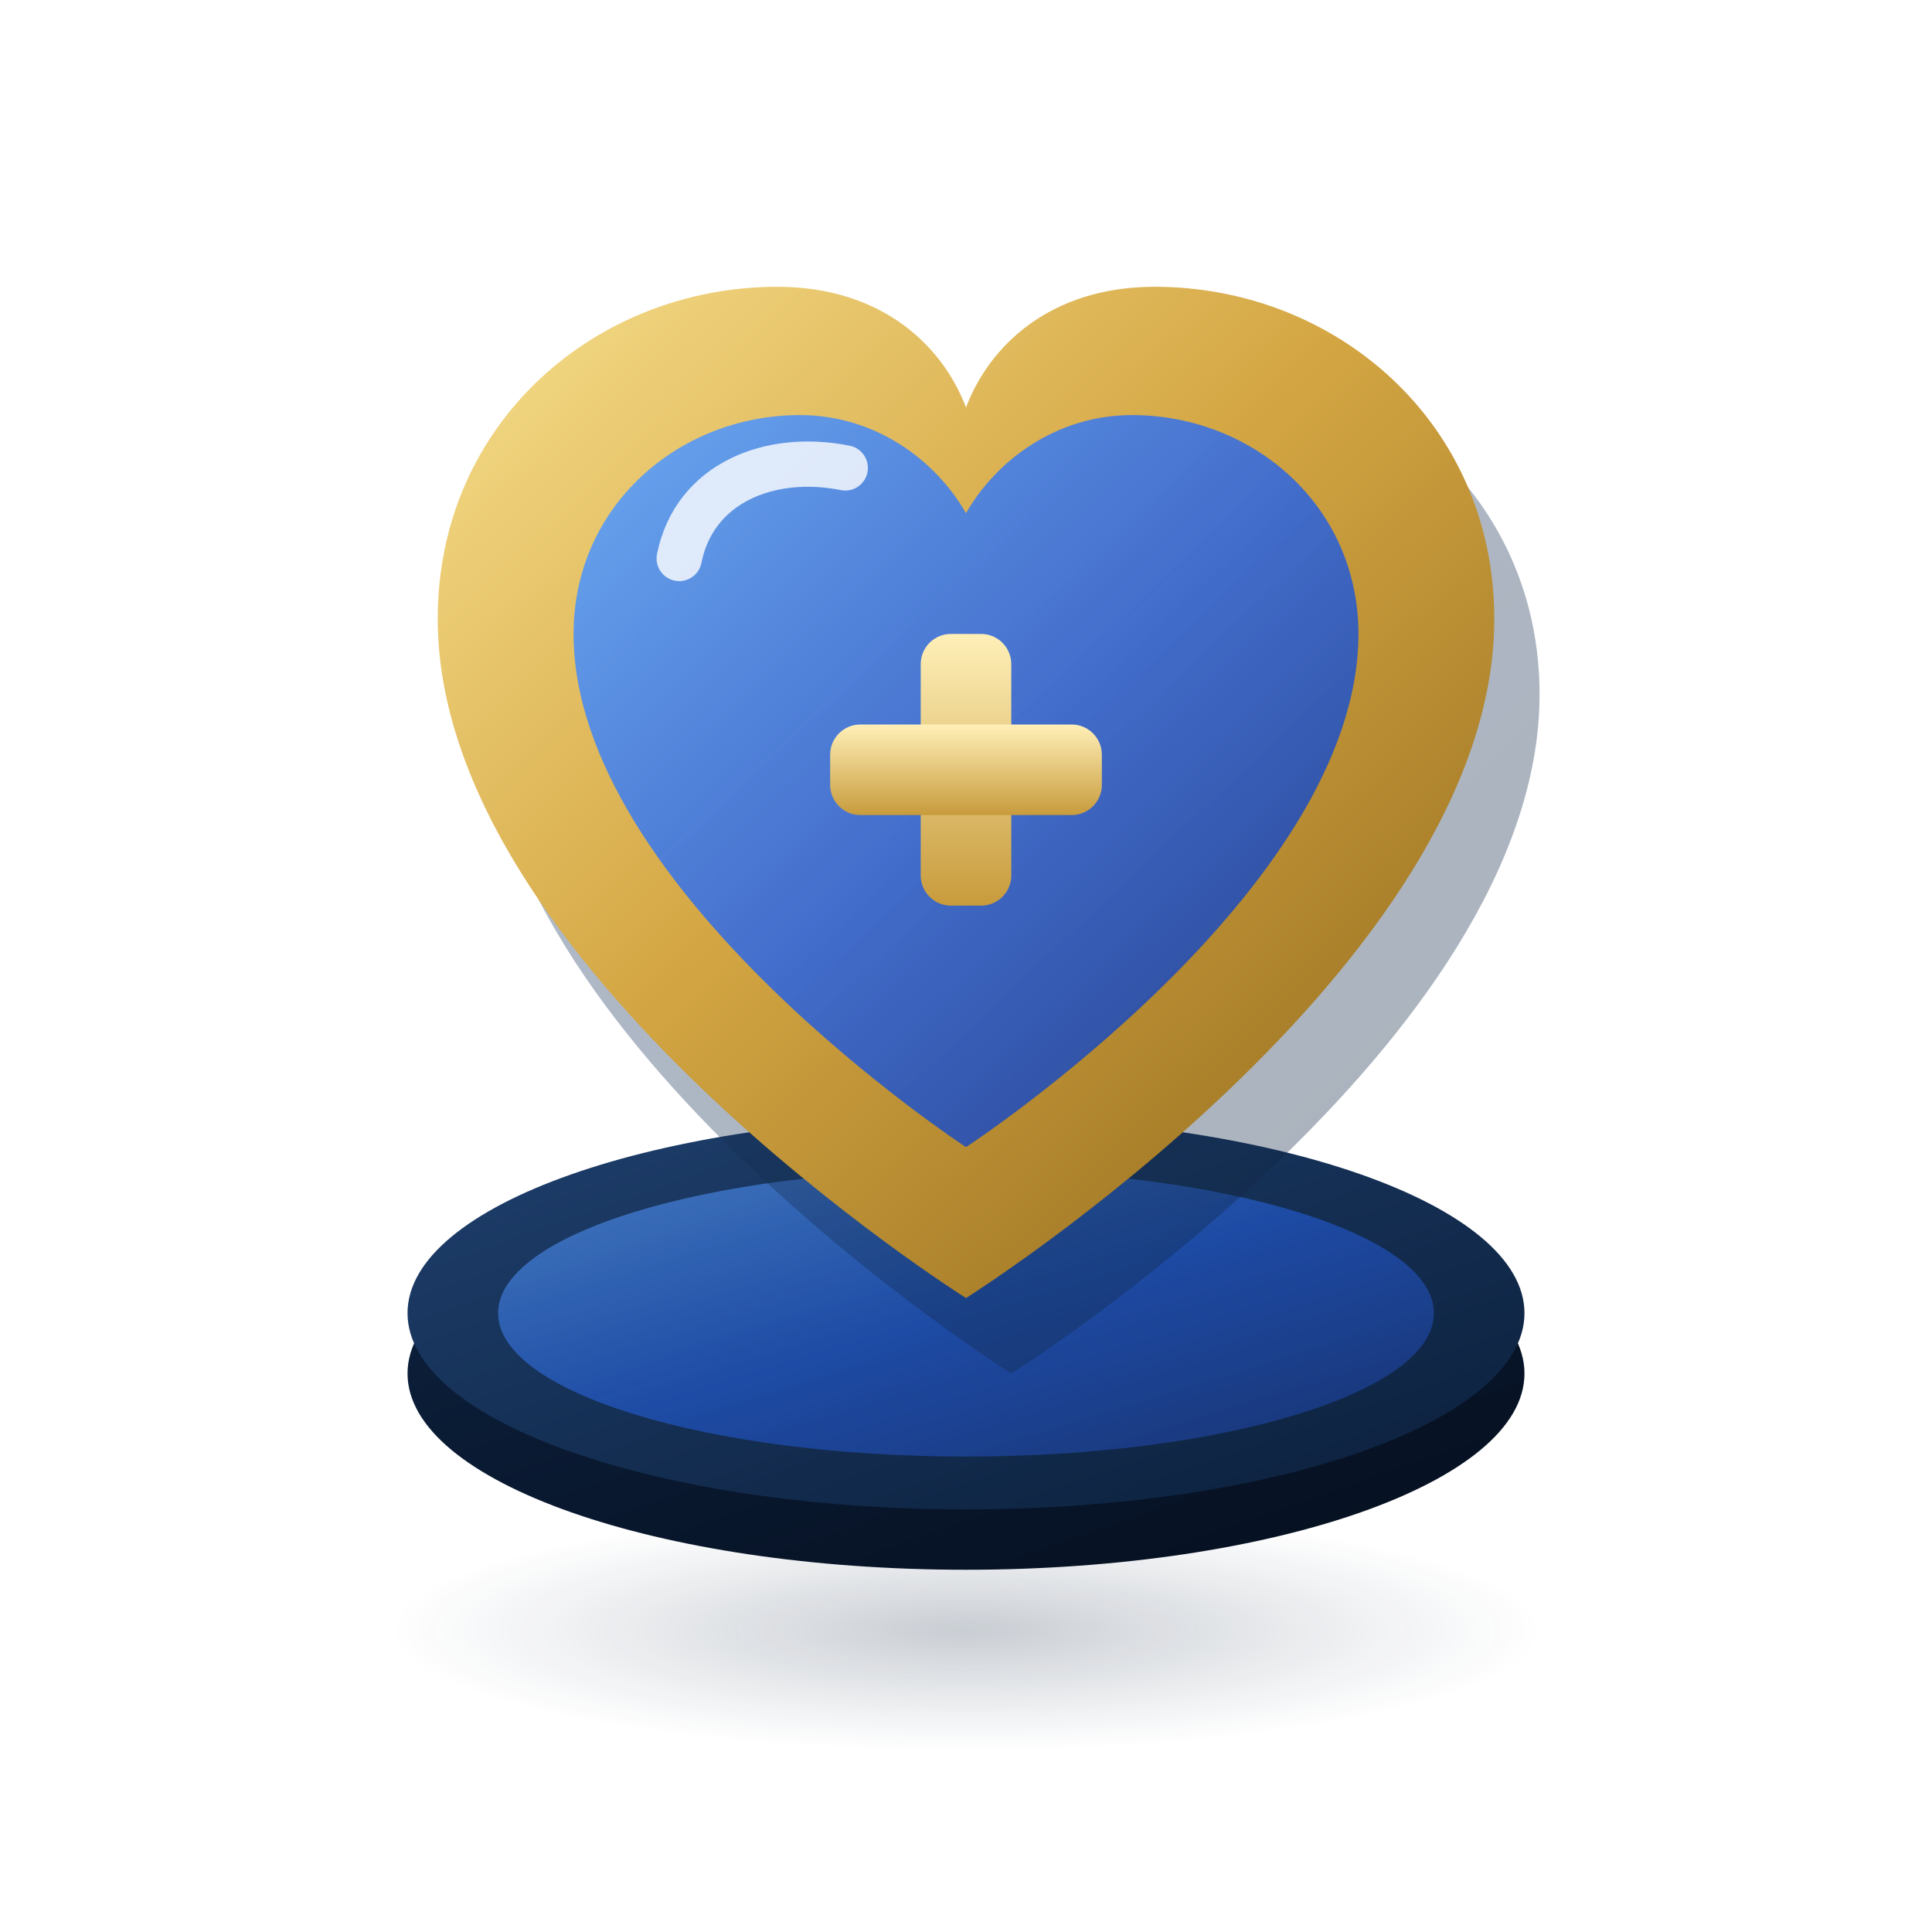
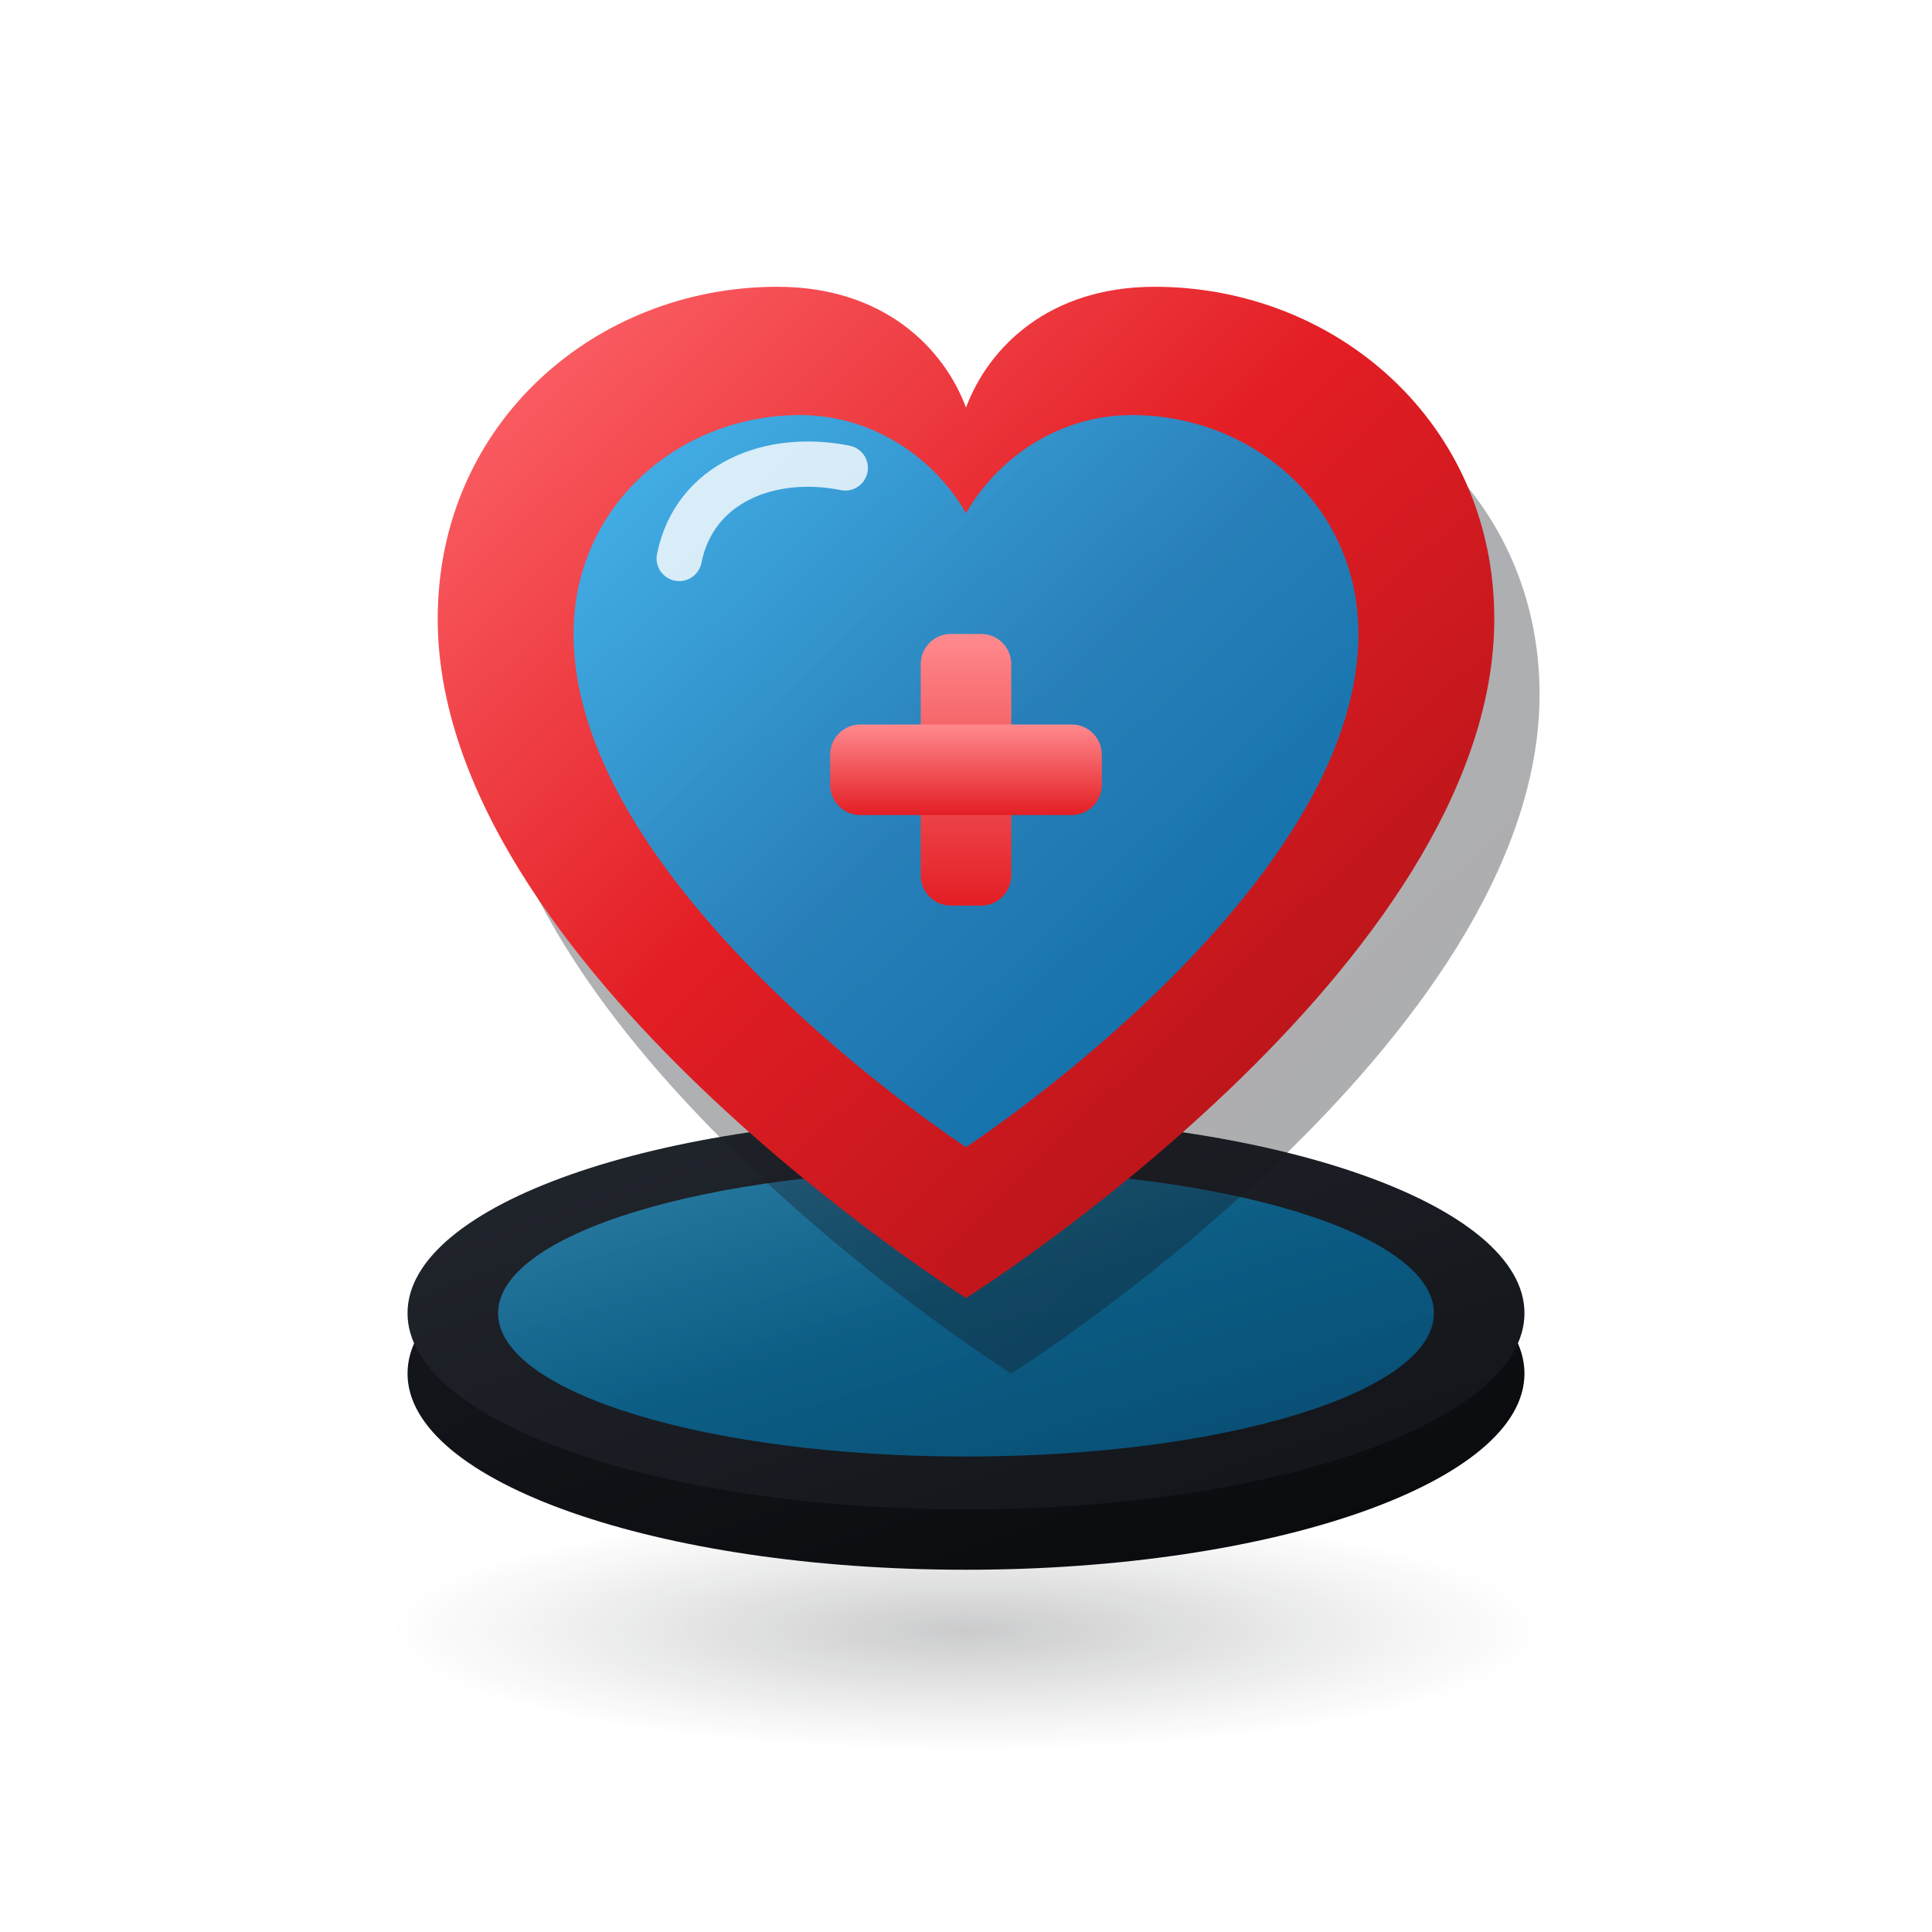
<svg xmlns="http://www.w3.org/2000/svg" viewBox="0 0 256 256">
  <defs>
    <linearGradient id="navyTop" x1="0%" y1="0%" x2="100%" y2="100%">
-       <stop offset="0%" stop-color="#1E3F6D" />
-       <stop offset="100%" stop-color="#0B1F3A" />
+       <stop offset="0%" stop-color="#22262E" />
+       <stop offset="100%" stop-color="#111317" />
    </linearGradient>
    <linearGradient id="navySide" x1="0%" y1="0%" x2="0%" y2="100%">
-       <stop offset="0%" stop-color="#132D52" />
-       <stop offset="100%" stop-color="#061224" />
+       <stop offset="0%" stop-color="#1B1E24" />
+       <stop offset="100%" stop-color="#090B0E" />
    </linearGradient>
    <linearGradient id="navyDark" x1="0%" y1="0%" x2="100%" y2="100%">
-       <stop offset="0%" stop-color="#0D2240" />
-       <stop offset="100%" stop-color="#050E1D" />
+       <stop offset="0%" stop-color="#16191F" />
+       <stop offset="100%" stop-color="#08090C" />
    </linearGradient>
    <linearGradient id="glassBlue" x1="0%" y1="0%" x2="100%" y2="100%">
-       <stop offset="0%" stop-color="#60A5FA" stop-opacity="0.92" />
-       <stop offset="50%" stop-color="#2563EB" stop-opacity="0.82" />
-       <stop offset="100%" stop-color="#1E3A8A" stop-opacity="0.95" />
+       <stop offset="0%" stop-color="#38BDF8" stop-opacity="0.92" />
+       <stop offset="50%" stop-color="#0095DA" stop-opacity="0.82" />
+       <stop offset="100%" stop-color="#0069A3" stop-opacity="0.95" />
    </linearGradient>
    <linearGradient id="glassShine" x1="0%" y1="0%" x2="0%" y2="100%">
      <stop offset="0%" stop-color="#FFFFFF" stop-opacity="0.65" />
      <stop offset="100%" stop-color="#FFFFFF" stop-opacity="0.0" />
    </linearGradient>
    <linearGradient id="gold" x1="0%" y1="0%" x2="100%" y2="100%">
-       <stop offset="0%" stop-color="#F7DF8D" />
-       <stop offset="45%" stop-color="#D4A643" />
-       <stop offset="100%" stop-color="#8B6418" />
+       <stop offset="0%" stop-color="#FF6B70" />
+       <stop offset="45%" stop-color="#E31E24" />
+       <stop offset="100%" stop-color="#A31015" />
    </linearGradient>
    <linearGradient id="goldLight" x1="0%" y1="0%" x2="0%" y2="100%">
-       <stop offset="0%" stop-color="#FFF0B8" />
-       <stop offset="100%" stop-color="#C89B3C" />
+       <stop offset="0%" stop-color="#FF8A8E" />
+       <stop offset="100%" stop-color="#E31E24" />
    </linearGradient>
    <radialGradient id="floorShadow" cx="50%" cy="50%" r="50%">
-       <stop offset="0%" stop-color="#0B1F3A" stop-opacity="0.22" />
-       <stop offset="70%" stop-color="#0B1F3A" stop-opacity="0.06" />
-       <stop offset="100%" stop-color="#0B1F3A" stop-opacity="0" />
+       <stop offset="0%" stop-color="#111317" stop-opacity="0.22" />
+       <stop offset="70%" stop-color="#111317" stop-opacity="0.06" />
+       <stop offset="100%" stop-color="#111317" stop-opacity="0" />
    </radialGradient>
    <filter id="softGlow" x="-20%" y="-20%" width="140%" height="140%">
      <feGaussianBlur stdDeviation="4" result="blur" />
      <feComposite in="SourceGraphic" in2="blur" operator="over" />
    </filter>
  </defs>
  <rect width="256" height="256" fill="#FFFFFF" />
  <ellipse cx="128" cy="216" rx="76" ry="16" fill="url(#floorShadow)" />
  <ellipse cx="128" cy="182" rx="74" ry="26" fill="url(#navyDark)" />
  <ellipse cx="128" cy="174" rx="74" ry="26" fill="url(#navyTop)" />
  <ellipse cx="128" cy="174" rx="62" ry="19" fill="url(#glassBlue)" opacity="0.65" />
  <path d="M128,176 C128,176 58,132 58,86 C58,60 79,42 103,42 C117,42 125,50 128,58 C131,50 139,42 153,42 C177,42 198,60 198,86 C198,132 128,176 128,176 Z" fill="url(#navyTop)" transform="translate(6,6)" opacity="0.35" />
  <path d="M128,172 C128,172 58,128 58,82 C58,56 79,38 103,38 C117,38 125,46 128,54 C131,46 139,38 153,38 C177,38 198,56 198,82 C198,128 128,172 128,172 Z" fill="url(#gold)" />
  <path d="M128,152 C128,152 76,118 76,84 C76,67 90,55 106,55 C116,55 124,61 128,68 C132,61 140,55 150,55 C166,55 180,67 180,84 C180,118 128,152 128,152 Z" fill="url(#glassBlue)" />
  <path d="M90,74 C92,64 102,60 112,62" fill="none" stroke="#FFFFFF" stroke-width="6" stroke-linecap="round" opacity="0.8" />
  <rect x="122" y="84" width="12" height="36" rx="4" fill="url(#goldLight)" />
  <rect x="110" y="96" width="36" height="12" rx="4" fill="url(#goldLight)" />
</svg>
